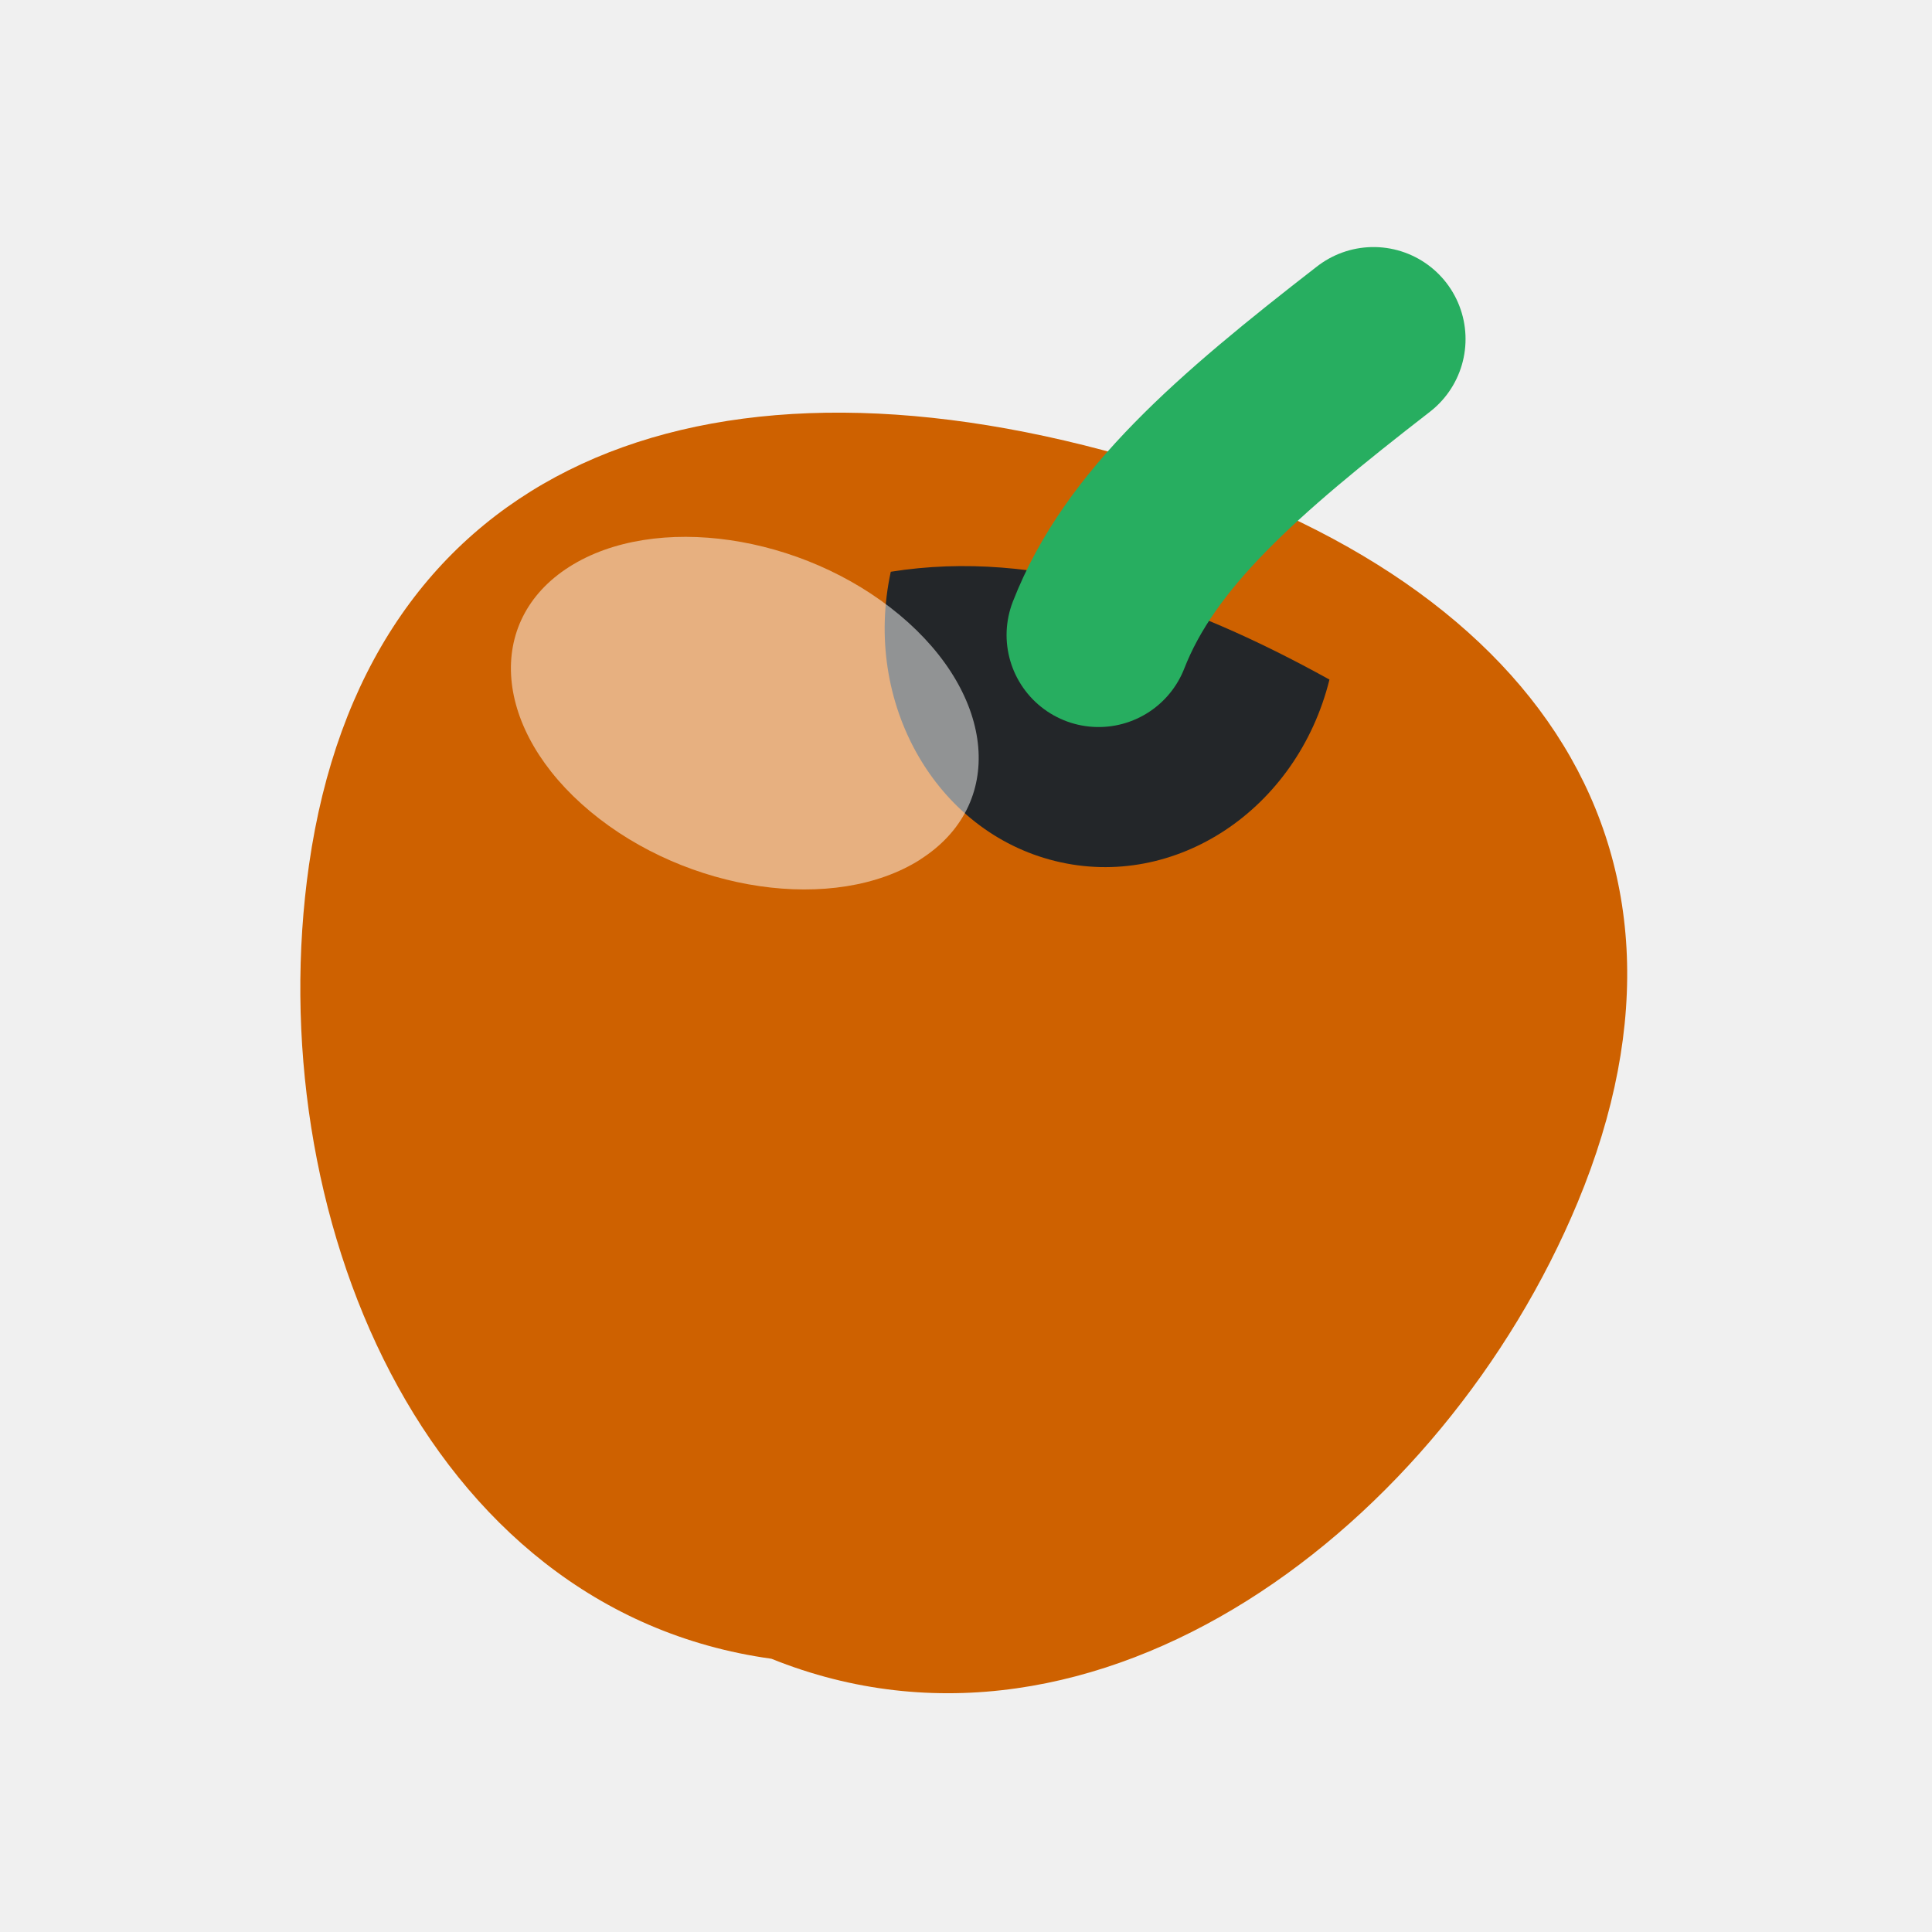
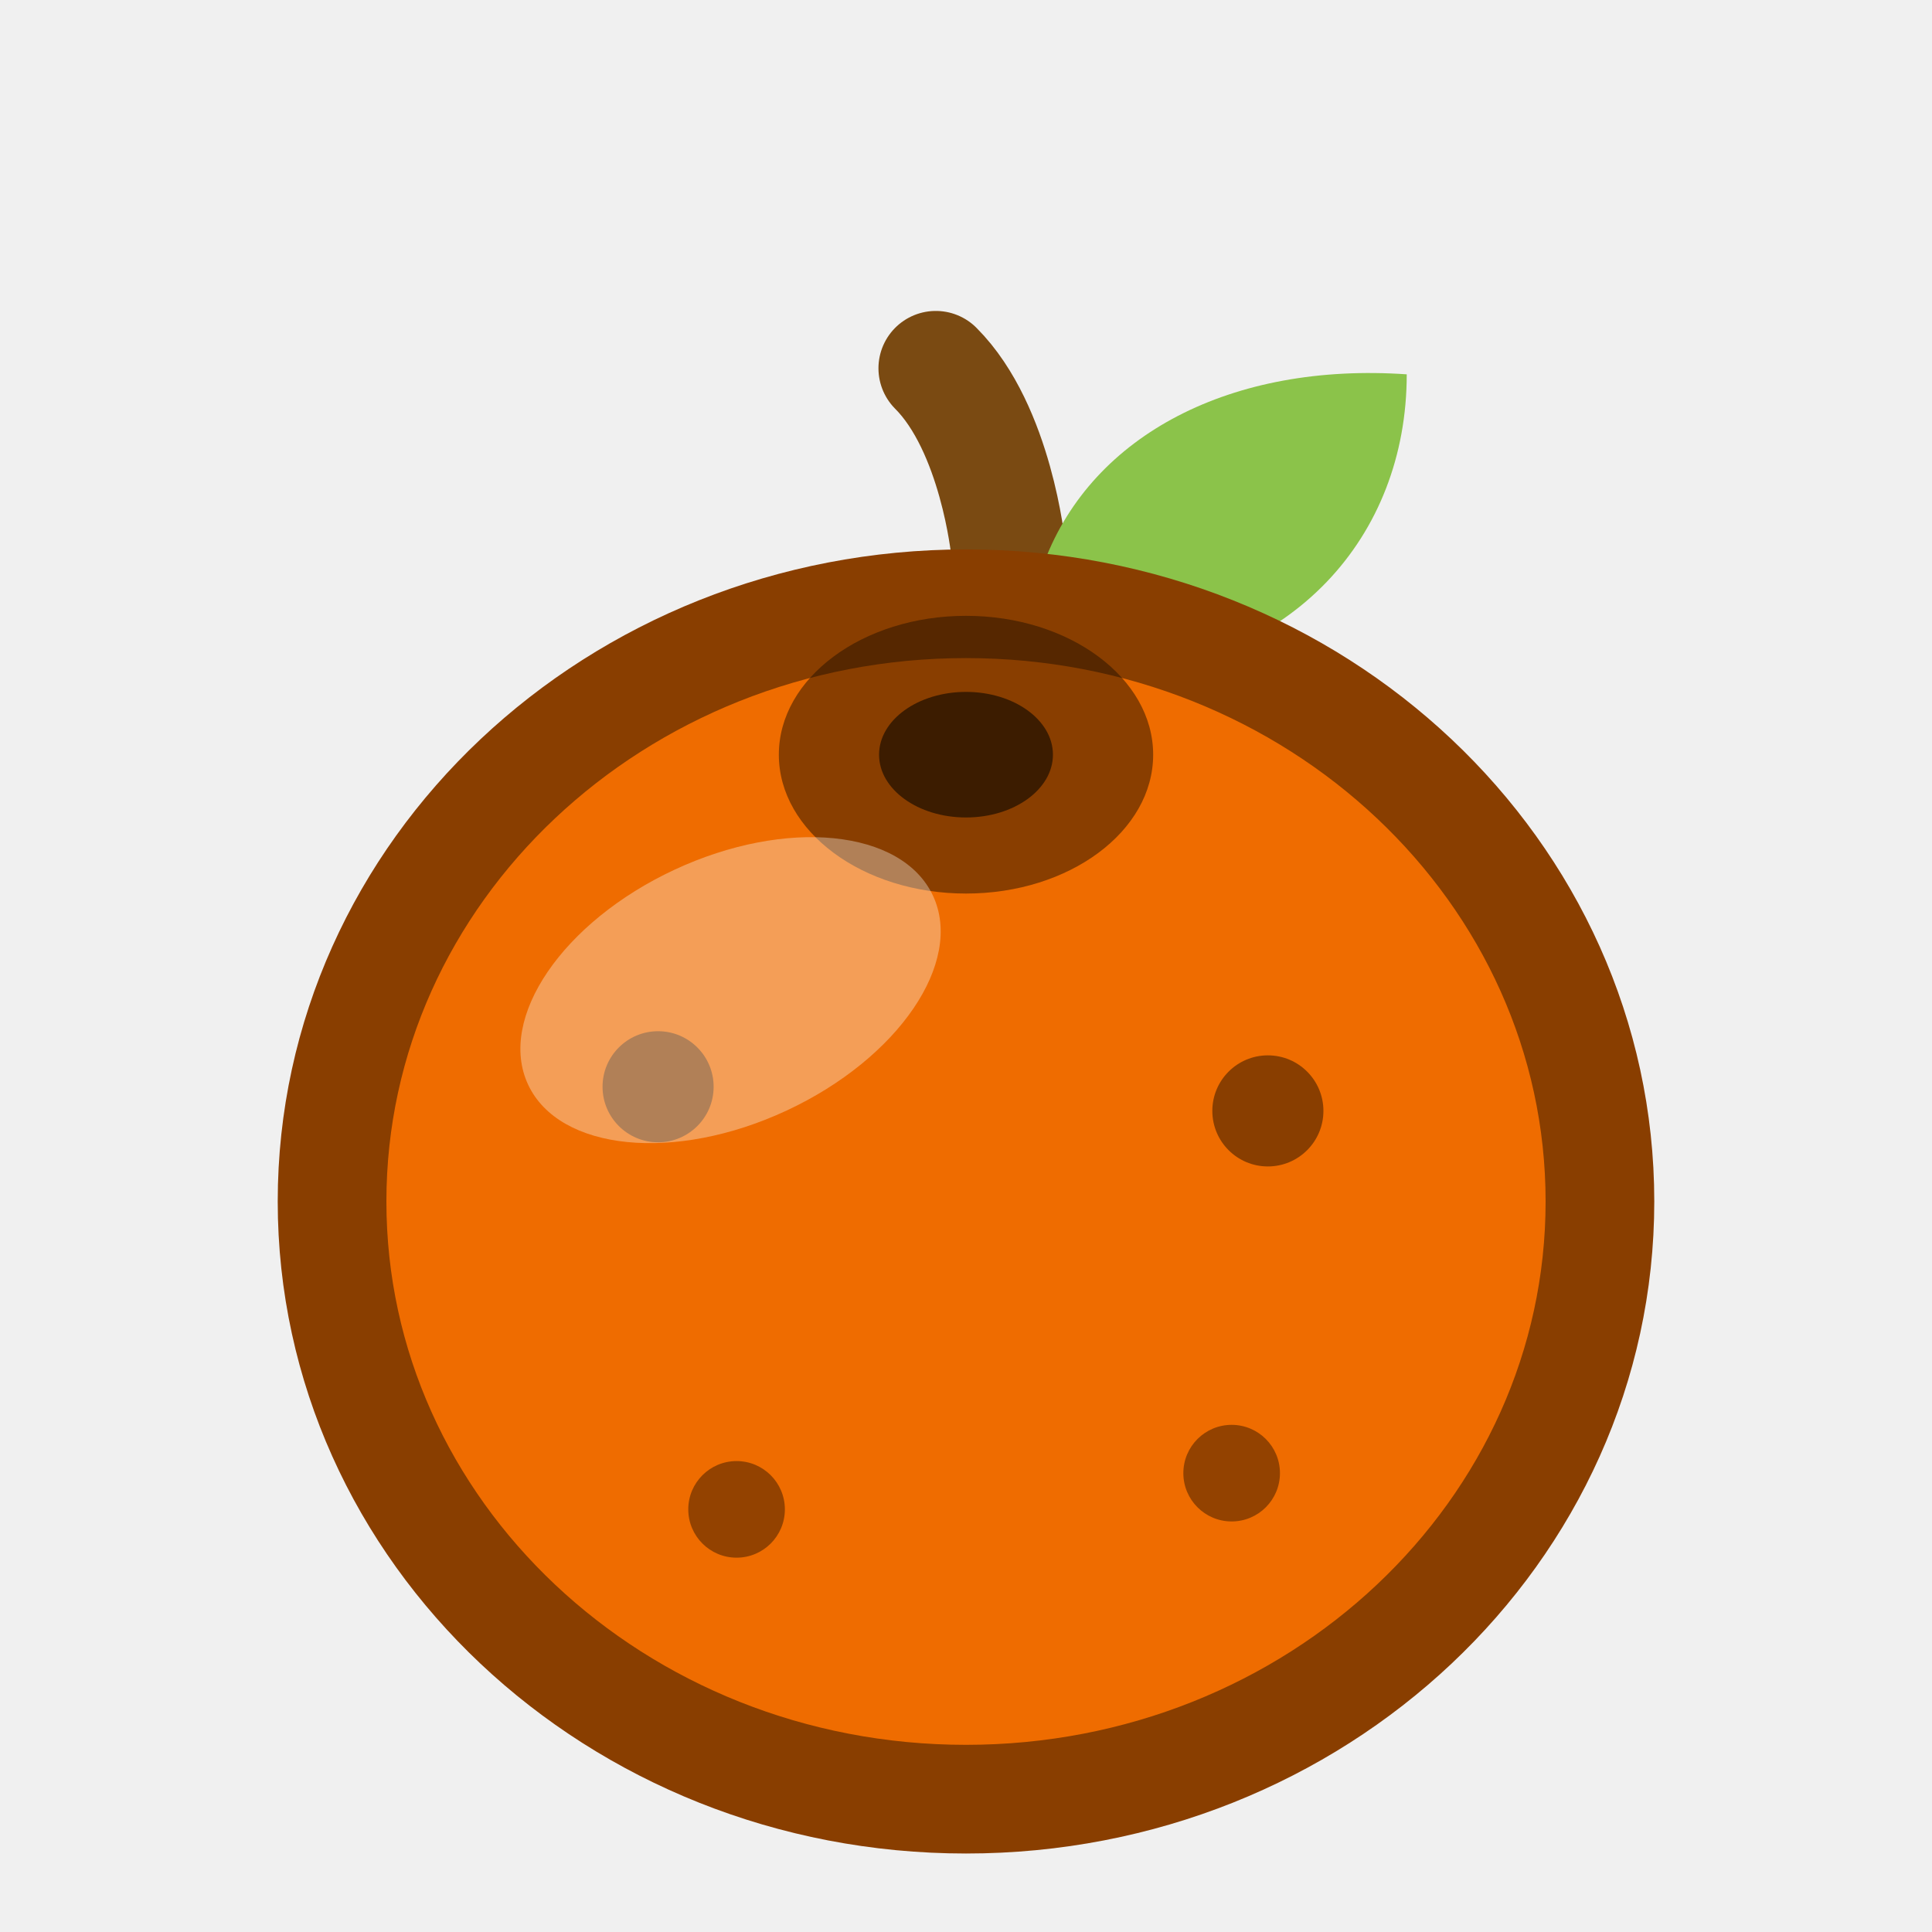
- <svg xmlns="http://www.w3.org/2000/svg" width="16" height="16" viewBox="0 0 16 16" version="1.1" id="svg4">
-   <defs id="defs8" />
-   <g id="g831">
-     <g style="fill:#9d072c;fill-opacity:1;stroke:none;stroke-opacity:1" id="cherry2-3" transform="matrix(0.433756,0.01851556,-0.01920771,0.4308682,-4.418089,-7.508404)">
-       <path style="fill:#ce6100;fill-opacity:1;stroke:none;stroke-width:3.194;stroke-opacity:1" id="p5-12" d="m 42.021,38.735 c -2.28,6.289 -8.636,11.671 -14.976,9.411 -6.706,-0.642 -10.134,-8.201 -9.485,-14.852 0.729,-7.471 6.64,-10.416 14.793,-8.602 8.154,1.814 12.229,6.98 9.668,14.043 z" />
-     </g>
-     <path id="path3964" style="fill:#232629;fill-opacity:1;stroke-width:1.016" d="M 11.01,5.628 C 10.742,6.706 9.732,7.375 8.74,7.131 7.748,6.887 7.142,5.821 7.377,4.735 8.599,4.54 9.831,4.975 11.01,5.628 Z" />
-     <path style="fill:none;fill-opacity:0.945;stroke:#27ae60;stroke-width:1.524;stroke-linecap:round;stroke-opacity:1;stop-color:#000000" d="M 9.098,5.259 C 9.44,4.382 10.242,3.686 11.375,2.808" id="path1009" />
-     <path d="M 7.622,7.118 A 2.006,1.363 20.778 0 1 4.888,6.72 2.006,1.363 20.778 0 1 4.715,4.694 a 2.006,1.363 20.778 0 1 2.734,0.398 2.006,1.363 20.778 0 1 0.173,2.025" style="opacity:0.5;fill:#ffffff;fill-opacity:1;stroke:none;stroke-width:1.785;stroke-linecap:round;stroke-opacity:1;stop-color:#000000" id="path1046" />
-   </g>
+ <svg xmlns="http://www.w3.org/2000/svg" width="16" height="16" viewBox="0 0 16 16">
+   <path d="M 8.35 4.55 C 8.35 4.55 8.25 3.55 7.75 3.05" stroke="#7a4a12" stroke-width="0.95" fill="none" stroke-linecap="round" />
+   <path d="M 8.65 4.65 C 9.05 3.6 10.2 3.0 11.65 3.1 C 11.65 4.45 10.7 5.5 9.2 5.6 C 9.0 5.5 8.85 5.1 8.65 4.65 Z" fill="#8bc34a" />
+   <ellipse cx="8" cy="9.95" rx="5.25" ry="4.95" fill="#ef6c00" stroke="#893e00" stroke-width="0.9" />
+   <ellipse cx="8" cy="6.25" rx="1.55" ry="1.15" fill="#231000" opacity="0.5" />
+   <ellipse cx="8" cy="6.25" rx="0.72" ry="0.52" fill="#231000" opacity="0.75" />
+   <circle cx="5.45" cy="9.0" r="0.46" fill="#231000" opacity="0.5" />
+   <circle cx="10.5" cy="9.2" r="0.46" fill="#231000" opacity="0.5" />
+   <circle cx="6.1" cy="12.5" r="0.4" fill="#231000" opacity="0.45" />
+   <circle cx="10.2" cy="12.2" r="0.4" fill="#231000" opacity="0.45" />
+   <ellipse cx="6.05" cy="8.2" rx="1.85" ry="1.1" fill="#ffffff" opacity="0.34" transform="rotate(-25 6.05 8.2)" />
</svg>
